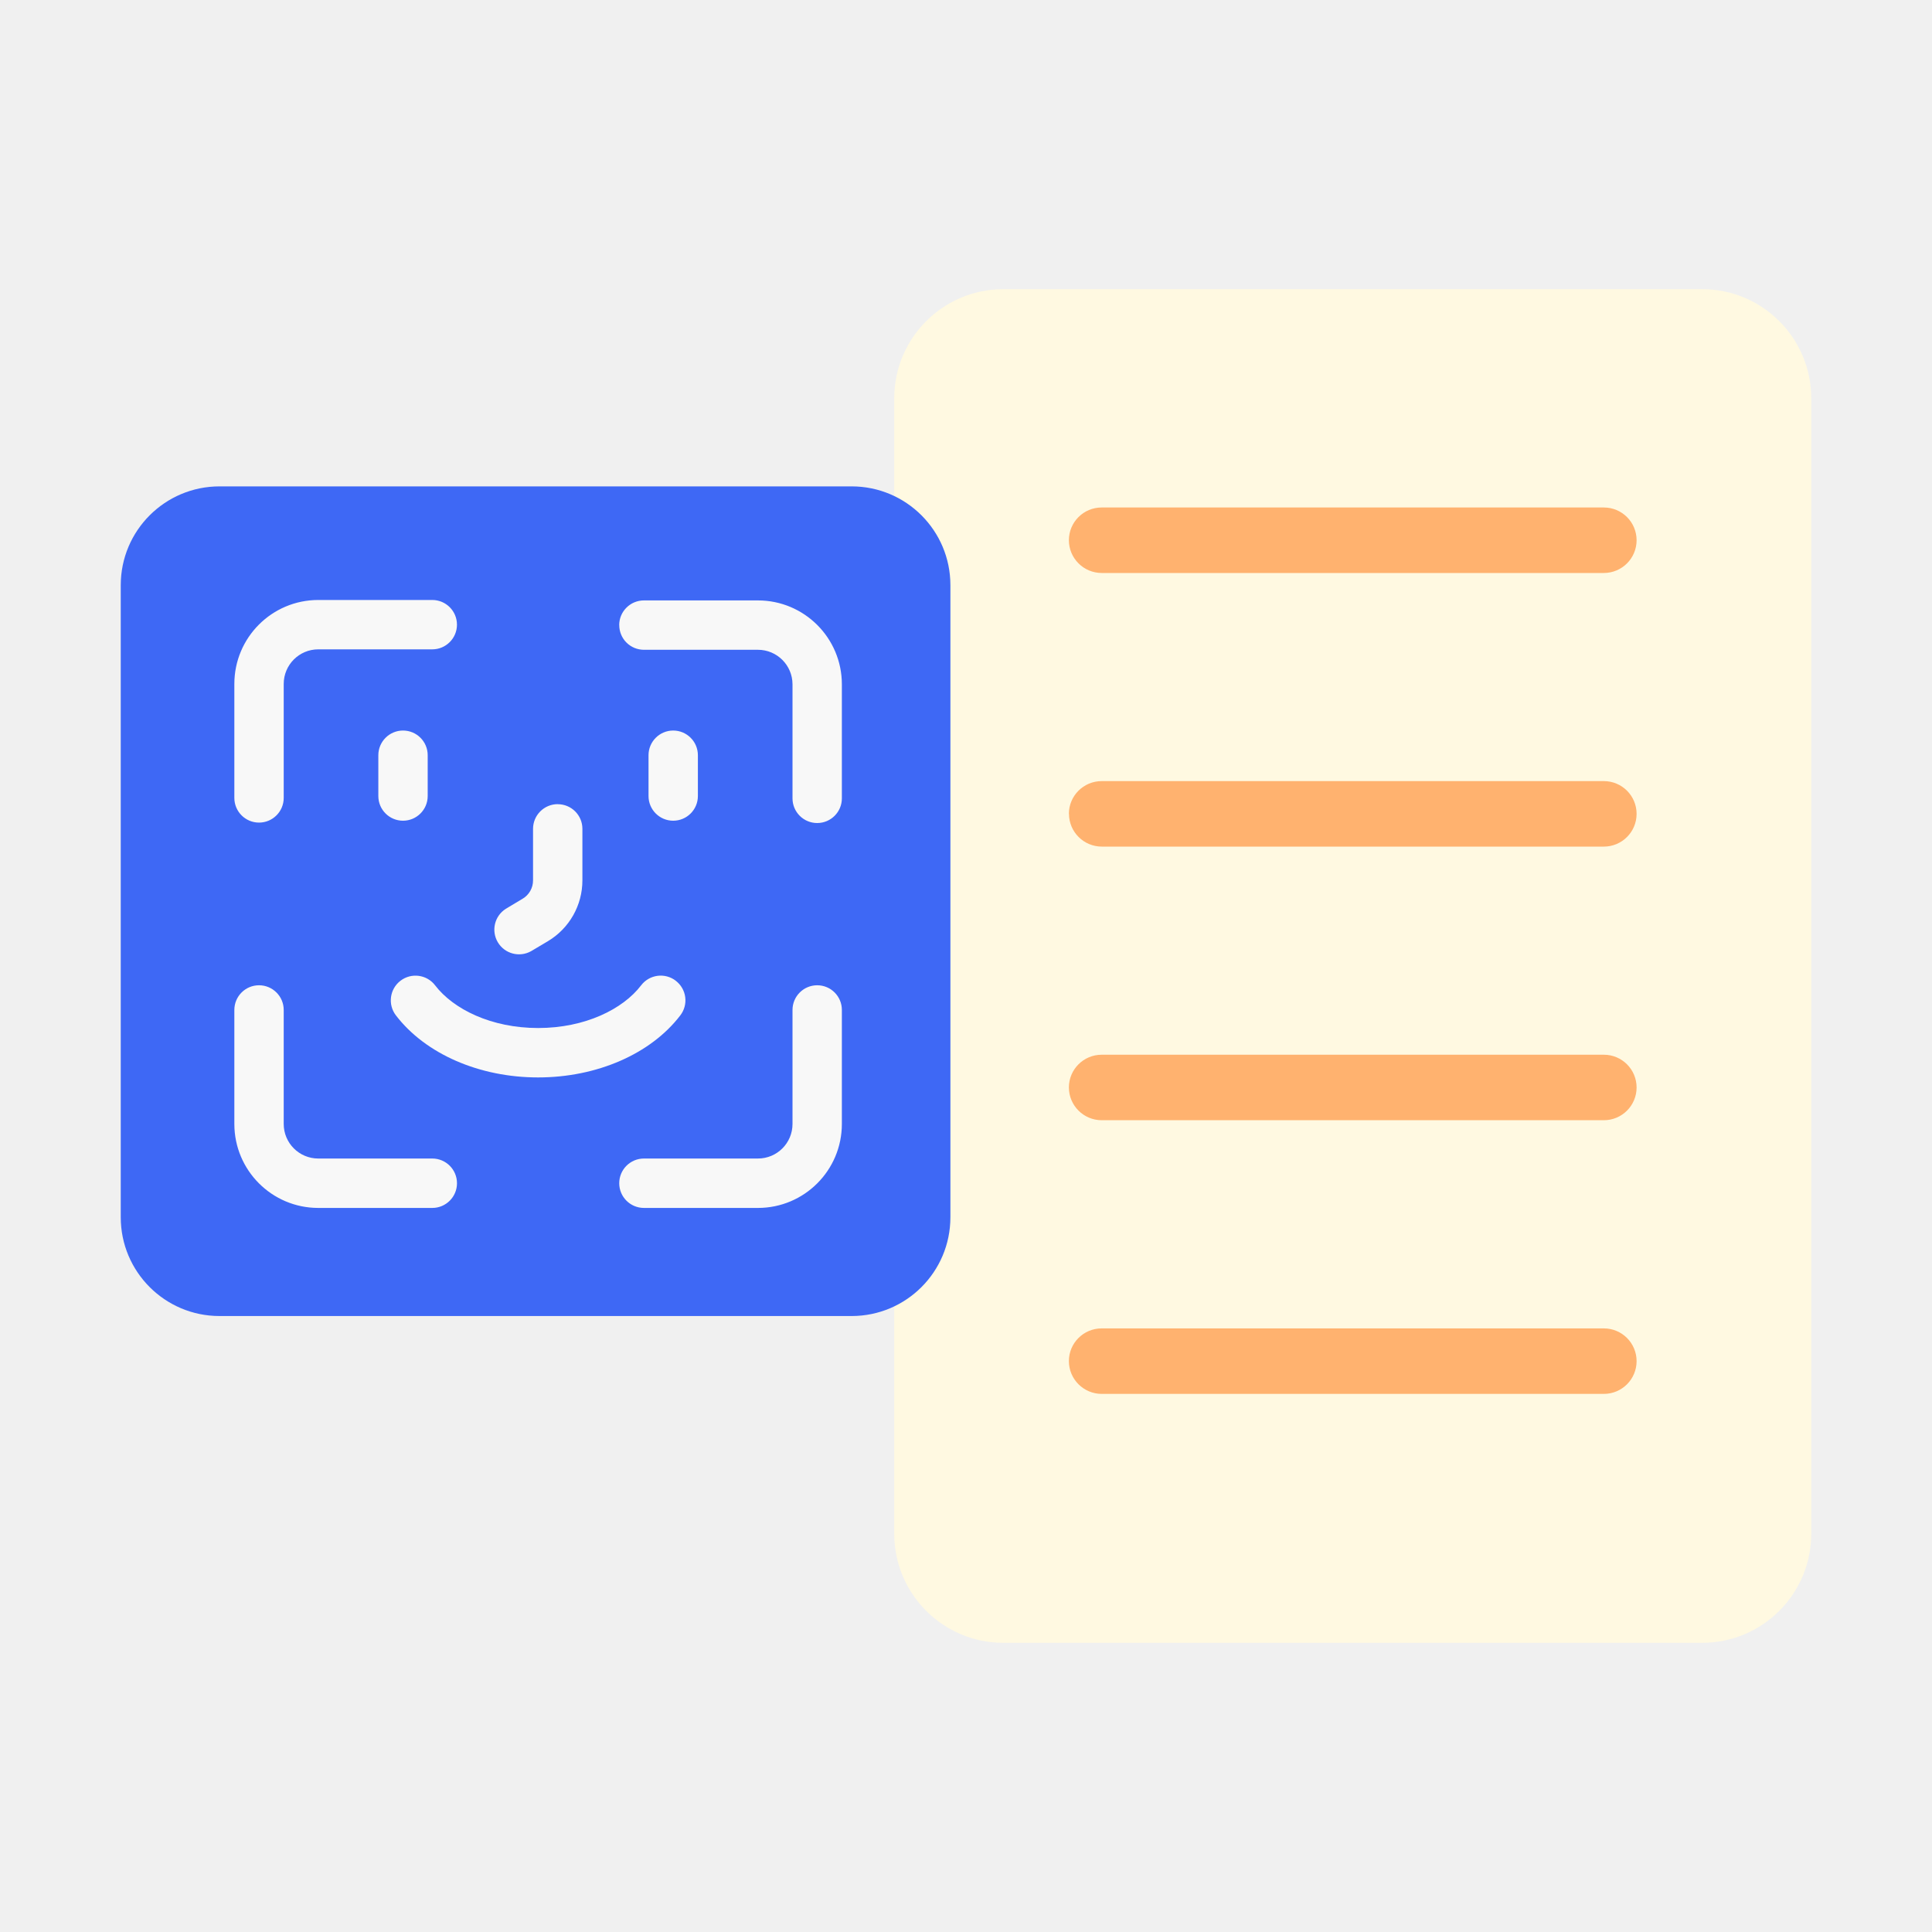
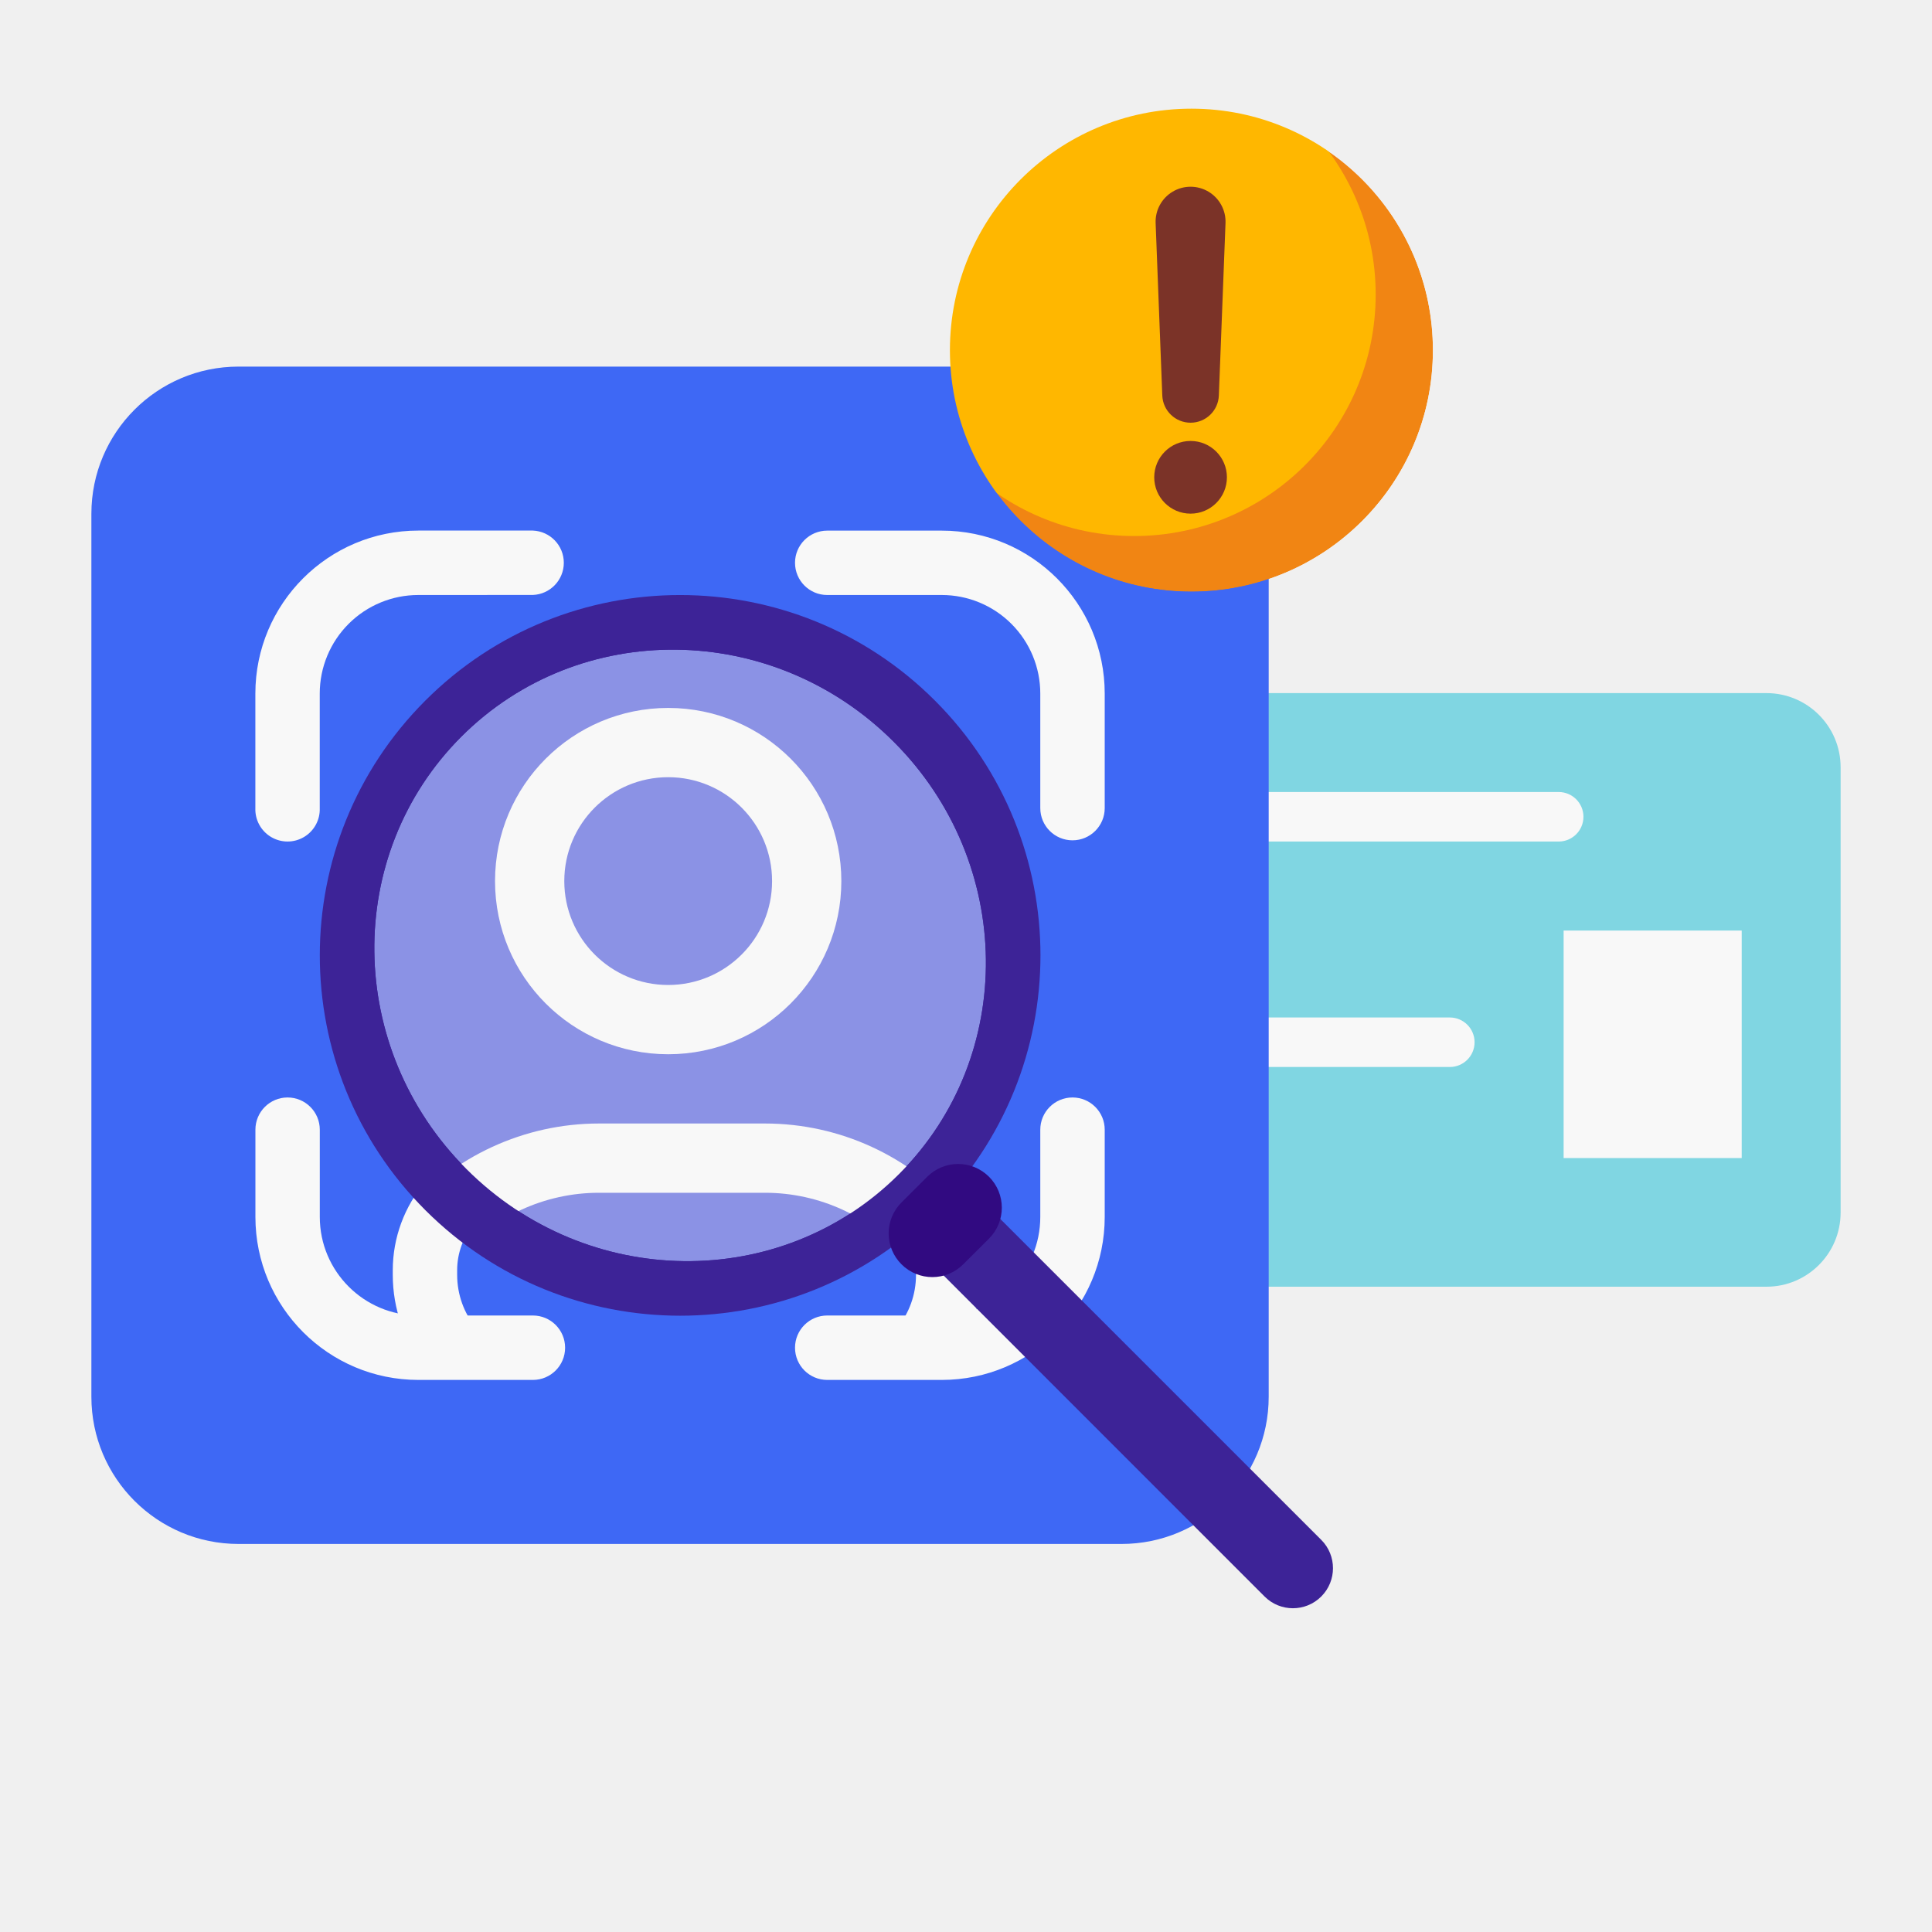
<svg xmlns="http://www.w3.org/2000/svg" width="40" height="40" fill="none" class="persona-ilustration" viewBox="0 0 40 40">
  <g clip-path="url(#Wdg0UY9vKj_a)">
-     <path fill="#FFF9E1" d="M18.514 8.247a2.26 2.26 0 0 1 2.26-2.26H35.24a2.26 2.26 0 0 1 2.26 2.26v23.506a2.26 2.26 0 0 1-2.26 2.26H20.774a2.26 2.26 0 0 1-2.26-2.26z" />
-     <path fill="#FFB26F" d="M22.13 11.185c0-.375.304-.678.678-.678h10.398a.678.678 0 0 1 0 1.356H22.808a.68.68 0 0 1-.678-.678M22.13 16.85c0-.374.304-.678.679-.678h10.397a.678.678 0 0 1 0 1.356H22.81a.68.68 0 0 1-.678-.678M22.13 22.515c0-.374.304-.678.678-.678h10.398a.678.678 0 1 1 0 1.356H22.808a.68.68 0 0 1-.678-.678M22.13 28.18c0-.374.304-.677.678-.677h10.398a.678.678 0 0 1 0 1.356H22.808a.68.68 0 0 1-.678-.678" />
-     <path fill="#3E68F5" d="M2.5 12.115c0-1.13.916-2.045 2.045-2.045h13.087c1.13 0 2.045.916 2.045 2.045v13.087c0 1.13-.916 2.045-2.045 2.045H4.545A2.045 2.045 0 0 1 2.5 25.202z" />
-     <path fill="#F8F8F8" fill-rule="evenodd" d="M11.547 16.65c.283 0 .511.228.511.51v1.067c0 .516-.27.993-.712 1.258l-.35.208a.511.511 0 0 1-.524-.877l.349-.209a.44.44 0 0 0 .215-.38v-1.066c0-.283.229-.512.511-.512M13.938 15.125c.282 0 .511.229.511.511v.845a.511.511 0 0 1-1.022 0v-.845c0-.282.229-.511.511-.511M8.344 15.125c.283 0 .511.229.511.511v.845a.511.511 0 0 1-1.022 0v-.845c0-.282.229-.511.511-.511M13.99 20.305a.51.51 0 0 1 .096.716c-.612.801-1.73 1.286-2.945 1.286s-2.332-.485-2.945-1.286a.511.511 0 1 1 .813-.62c.377.492 1.161.883 2.132.883s1.756-.39 2.133-.884a.51.51 0 0 1 .717-.095M6.59 13.444a.716.716 0 0 0-.716.716v2.36a.511.511 0 0 1-1.022 0v-2.36c0-.96.778-1.738 1.738-1.738h2.36a.511.511 0 0 1 0 1.022zM12.82 12.942c0-.283.23-.511.512-.511h2.36c.96 0 1.738.778 1.738 1.738v2.36a.511.511 0 0 1-1.022 0v-2.36a.716.716 0 0 0-.716-.716h-2.36a.51.51 0 0 1-.511-.511M16.92 20.399c.282 0 .51.229.51.511v2.36c0 .96-.778 1.739-1.738 1.739h-2.36a.511.511 0 0 1 0-1.023h2.36c.396 0 .716-.32.716-.716v-2.36c0-.282.229-.511.511-.511M5.363 20.399c.282 0 .511.229.511.511v2.36c0 .396.32.716.716.716h2.36a.511.511 0 0 1 0 1.023H6.59c-.96 0-1.738-.779-1.738-1.739v-2.36c0-.282.228-.511.51-.511" clip-rule="evenodd" />
+     <g clip-path="url(#Wdg0UY9vKj_b)">
+       <path fill="#80D6E2" d="M19.468 15.886c0-.849.688-1.536 1.536-1.536h15.568c.849 0 1.536.687 1.536 1.536v9.218c0 .848-.687 1.536-1.536 1.536H21.004a1.536 1.536 0 0 1-1.536-1.536z" />
+       <path fill="#F8F8F8" d="M32.373 19.266h3.687v4.711h-3.687zM24.589 16.91c0-.282.23-.512.512-.512h7.17a.512.512 0 0 1 0 1.025H25.1a.51.51 0 0 1-.512-.512M22.335 21.579c0-.283.23-.513.513-.513h7.169a.512.512 0 1 1 0 1.025h-7.17a.51.51 0 0 1-.512-.513" />
+       <path fill="#3E68F5" d="M1.892 10.637A3.047 3.047 0 0 1 4.939 7.59H23.22a3.047 3.047 0 0 1 3.047 3.047v18.282a3.047 3.047 0 0 1-3.047 3.047H4.939a3.047 3.047 0 0 1-3.047-3.047z" />
+       <path fill="#F8F8F8" fill-rule="evenodd" d="M13.944 15.93a2.042 2.042 0 1 0 0 4.084 2.042 2.042 0 0 0 0-4.084m-3.375 2.042a3.375 3.375 0 1 1 6.75 0 3.375 3.375 0 0 1-6.75 0M8.663 12.319A2.04 2.04 0 0 0 6.62 14.36v2.37a.667.667 0 1 1-1.333 0v-2.37a3.375 3.375 0 0 1 3.375-3.375h2.37a.667.667 0 0 1 0 1.333zm7.797-.667c0-.368.299-.666.667-.666h2.37a3.375 3.375 0 0 1 3.375 3.375v2.37a.667.667 0 0 1-1.334 0v-2.37a2.04 2.04 0 0 0-2.041-2.042h-2.37a.667.667 0 0 1-.667-.667M5.954 22.722c.368 0 .667.299.667.667v1.806c0 1.127.914 2.041 2.042 2.041h2.37a.667.667 0 0 1 0 1.334h-2.37a3.375 3.375 0 0 1-3.375-3.375v-1.806c0-.368.298-.667.666-.667m16.251 0c.368 0 .667.299.667.667v1.806a3.375 3.375 0 0 1-3.375 3.375h-2.37a.667.667 0 0 1 0-1.334h2.37a2.04 2.04 0 0 0 2.041-2.041v-1.806c0-.368.299-.667.667-.667" clip-rule="evenodd" />
+       <path fill="#F8F8F8" fill-rule="evenodd" d="M8.807 24.467a4.97 4.97 0 0 1 3.784-1.745h3.249c1.456 0 2.838.637 3.783 1.745.436.51.676 1.16.676 1.831v.095c0 .729-.254 1.4-.678 1.927a.667.667 0 0 1-1.04-.835c.241-.299.384-.678.384-1.092v-.095c0-.354-.126-.696-.356-.966a3.64 3.64 0 0 0-2.77-1.277h-3.248a3.64 3.64 0 0 0-2.77 1.277c-.23.27-.356.612-.356.966v.095c0 .414.143.793.384 1.092a.667.667 0 0 1-1.04.835 3.07 3.07 0 0 1-.677-1.927v-.095c0-.671.24-1.32.675-1.831" clip-rule="evenodd" />
+       <path fill="#3D2397" d="M26.182 33.054a.829.829 0 1 0 1.173-1.173l-6.826-6.825a.829.829 0 0 0-1.172 1.172z" />
+       <path fill="#3D2397" d="M19.357 14.505a7.46 7.46 0 1 1-10.551 10.55 7.46 7.46 0 0 1 10.551-10.55" />
+       <path fill="#310A81" d="M18.664 26.176a.904.904 0 0 1 0-1.28l.533-.532a.904.904 0 1 1 1.28 1.279l-.534.533a.904.904 0 0 1-1.279 0" />
+       <mask id="Wdg0UY9vKj_c" width="14" height="14" x="7" y="13" maskUnits="userSpaceOnUse" style="mask-type:alpha">
+         <path fill="#F9F9F9" d="M18.504 15.358c2.502 2.501 2.55 6.51.107 8.952s-6.451 2.395-8.953-.106-2.55-6.51-.106-8.953c2.442-2.442 6.45-2.395 8.952.107" />
+       </mask>
+       <g mask="url(#Wdg0UY9vKj_c)">
+         <path fill="#A6B7FF" d="M18.504 15.358c2.502 2.501 2.55 6.51.107 8.952s-6.451 2.395-8.953-.106-2.55-6.51-.106-8.953c2.442-2.442 6.45-2.395 8.952.107" opacity=".75" />
+         <path fill="#F8F8F8" fill-rule="evenodd" d="M13.834 16.091a2.15 2.15 0 1 0 0 4.302 2.15 2.15 0 0 0 0-4.302m-3.585 2.151a3.585 3.585 0 1 1 7.17 0 3.585 3.585 0 0 1-7.17 0M8.241 12.814a2.15 2.15 0 0 0-2.15 2.15v2.51a.717.717 0 1 1-1.434 0v-2.51A3.585 3.585 0 0 1 8.24 11.38h2.51a.717.717 0 1 1 0 1.434zm8.245-.717c0-.396.321-.717.717-.717h2.51a3.585 3.585 0 0 1 3.584 3.585v2.509a.717.717 0 1 1-1.434 0v-2.51a2.15 2.15 0 0 0-2.15-2.15h-2.51a.717.717 0 0 1-.717-.717M5.374 23.807c.396 0 .717.321.717.717v1.912a2.15 2.15 0 0 0 2.15 2.15h2.51a.717.717 0 1 1 0 1.435H8.24a3.585 3.585 0 0 1-3.584-3.585v-1.912c0-.396.32-.717.717-.717m17.207 0c.395 0 .716.321.716.717v1.912a3.585 3.585 0 0 1-3.584 3.584h-2.51a.717.717 0 1 1 0-1.433h2.51a2.15 2.15 0 0 0 2.15-2.151v-1.912c0-.396.322-.717.718-.717" clip-rule="evenodd" />
+         <path fill="#F8F8F8" fill-rule="evenodd" d="M8.386 25.112a5.28 5.28 0 0 1 4.014-1.851h3.44c1.545 0 3.012.676 4.015 1.851.463.543.718 1.233.718 1.946v.101a3.26 3.26 0 0 1-.72 2.047.717.717 0 1 1-1.118-.898c.253-.314.404-.713.404-1.149v-.1c0-.373-.133-.733-.374-1.016l.545-.465-.545.465a3.85 3.85 0 0 0-2.924-1.348H12.4a3.85 3.85 0 0 0-2.925 1.348 1.56 1.56 0 0 0-.374 1.015v.101c0 .436.15.835.404 1.15a.717.717 0 1 1-1.118.897 3.26 3.26 0 0 1-.72-2.047v-.1c0-.714.254-1.404.718-1.947" clip-rule="evenodd" />
+       </g>
+       <mask id="Wdg0UY9vKj_d" width="11" height="11" x="19" y="2" maskUnits="userSpaceOnUse" style="mask-type:alpha">
+         <path fill="#009444" d="M24.667 12.25a5 5 0 1 0 0-10 5 5 0 0 0 0 10" />
+       </mask>
+       <g mask="url(#Wdg0UY9vKj_d)">
+         <path fill="#F18513" d="M24.667 12.25a5 5 0 1 0 0-10 5 5 0 0 0 0 10" />
+         <path fill="#FFB700" d="M23.482 11.098a5 5 0 1 0 0-10 5 5 0 0 0 0 10" />
+         <path fill="#7B3328" d="M25.402 9.882a.752.752 0 1 1-1.505 0 .752.752 0 0 1 1.505 0M23.926 4.617a.724.724 0 1 1 1.447 0l-.138 3.573a.586.586 0 0 1-1.171 0z" />
+       </g>
+     </g>
  </g>
  <defs>
    <clipPath id="Wdg0UY9vKj_a">
      <path fill="#fff" d="M0 0h40v40H0z" />
    </clipPath>
+     <clipPath id="Wdg0UY9vKj_b">
+       <path fill="#fff" d="M0 0h40v40H0z" />
+     </clipPath>
  </defs>
</svg>
